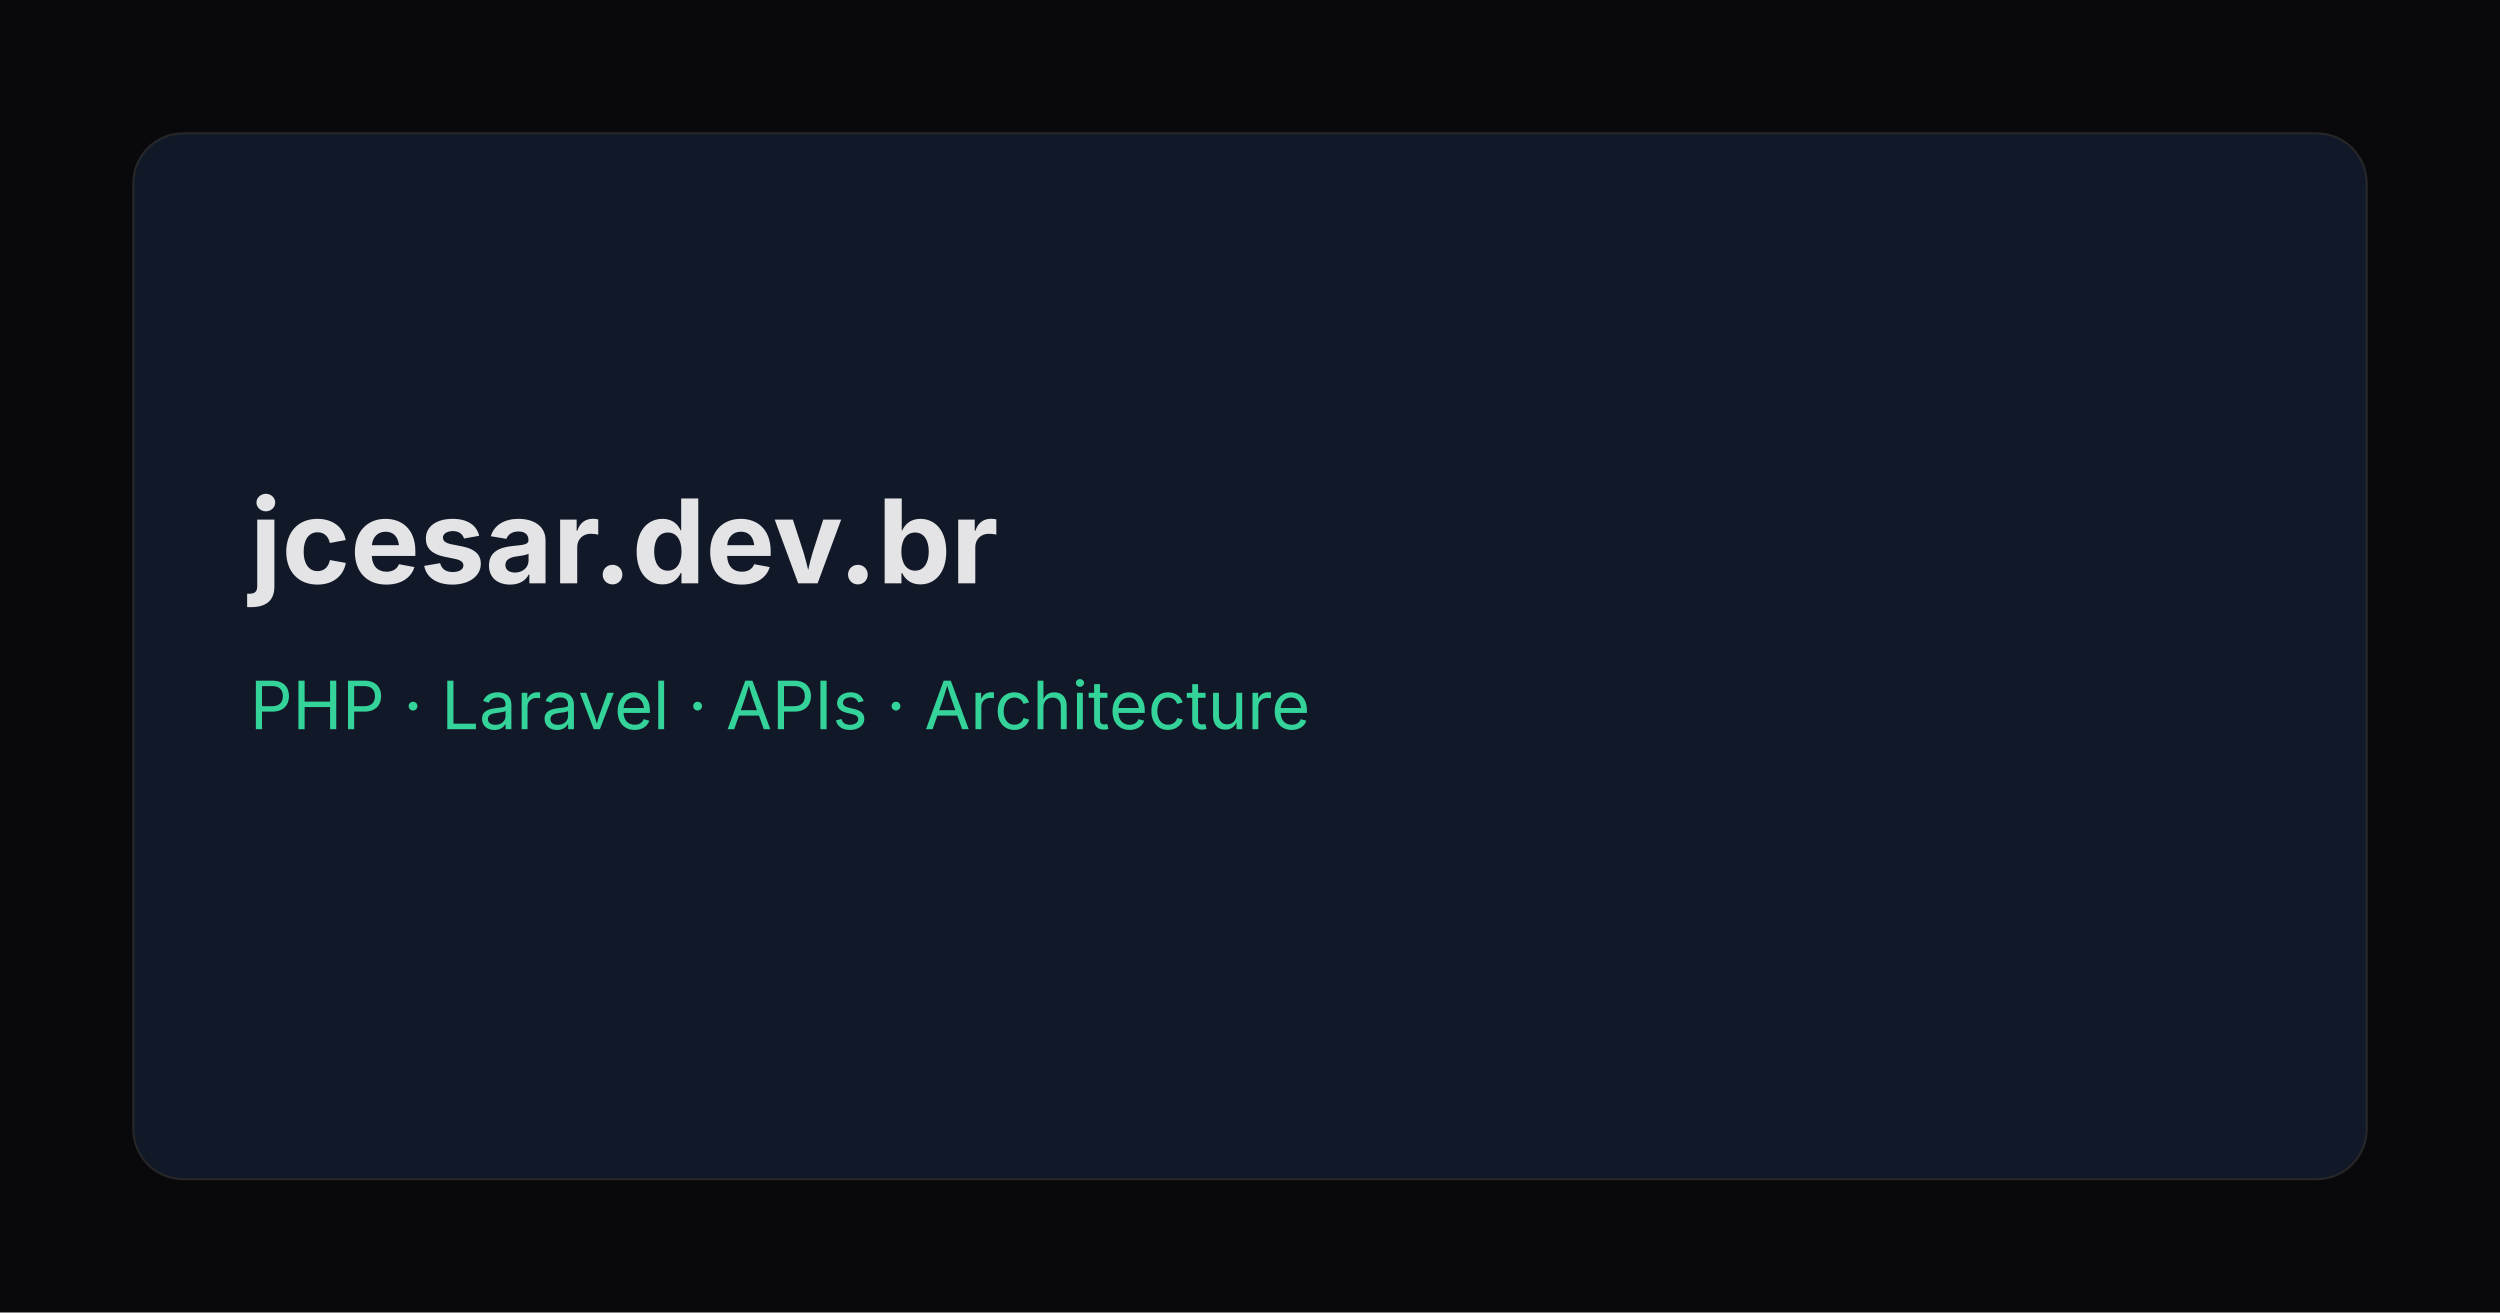
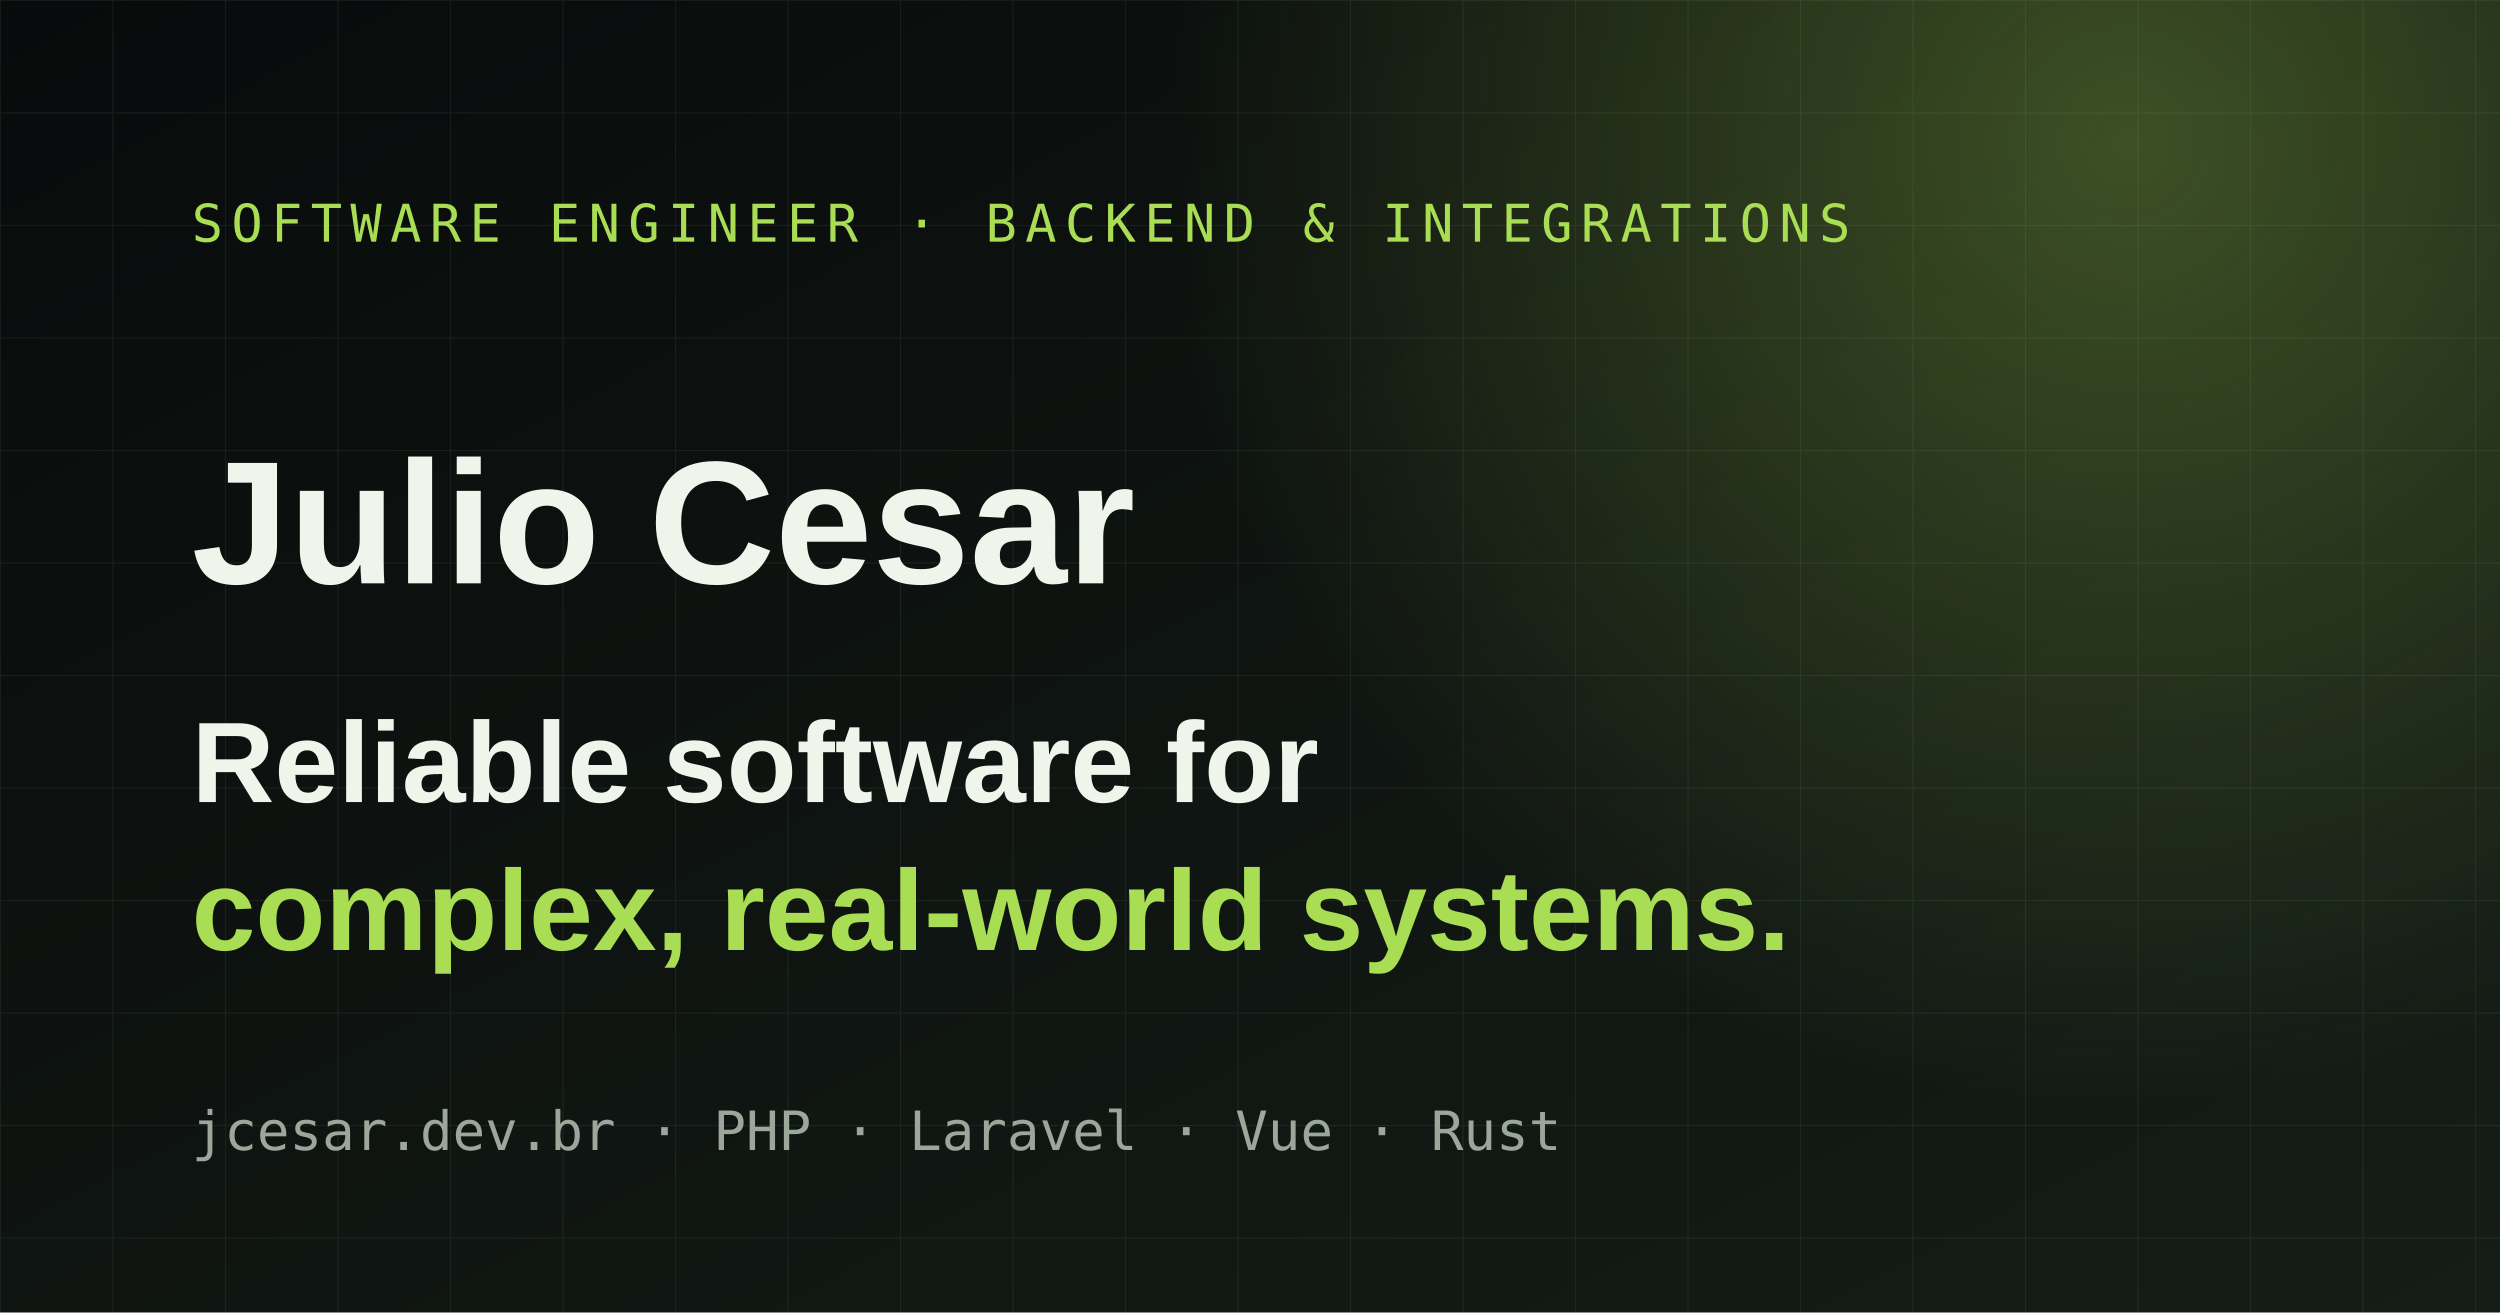
- <svg xmlns="http://www.w3.org/2000/svg" width="1200" height="630" viewBox="0 0 1200 630" fill="none">
-   <rect width="1200" height="630" fill="#09090B" />
-   <rect x="64" y="64" width="1072" height="502" rx="24" fill="#111827" stroke="#27272A" />
-   <text x="120" y="280" fill="#E4E4E7" font-family="Inter, sans-serif" font-size="56" font-weight="700">jcesar.dev.br</text>
-   <text x="120" y="350" fill="#34D399" font-family="Inter, sans-serif" font-size="32">PHP · Laravel · APIs · Architecture</text>
+ <svg xmlns="http://www.w3.org/2000/svg" width="1200" height="630" viewBox="0 0 1200 630">
+   <defs>
+     <linearGradient id="bg" x1="0" y1="0" x2="1" y2="1">
+       <stop stop-color="#080b0b" />
+       <stop offset="1" stop-color="#151d17" />
+     </linearGradient>
+     <radialGradient id="glow">
+       <stop stop-color="#a9dd53" stop-opacity=".3" />
+       <stop offset="1" stop-color="#a9dd53" stop-opacity="0" />
+     </radialGradient>
+     <pattern id="grid" width="54" height="54" patternUnits="userSpaceOnUse">
+       <path d="M54 0H0v54" fill="none" stroke="#e3efdd" stroke-opacity=".07" />
+     </pattern>
+   </defs>
+   <rect width="1200" height="630" fill="url(#bg)" />
+   <circle cx="1020" cy="70" r="460" fill="url(#glow)" />
+   <rect width="1200" height="630" fill="url(#grid)" />
+   <text x="92" y="116" fill="#a9dd53" font-family="monospace" font-size="25" letter-spacing="4">SOFTWARE ENGINEER · BACKEND &amp; INTEGRATIONS</text>
+   <text x="92" y="280" fill="#f0f5ec" font-family="Arial, sans-serif" font-size="84" font-weight="700">Julio Cesar</text>
+   <text x="92" y="385" fill="#f0f5ec" font-family="Arial, sans-serif" font-size="55" font-weight="700">Reliable software for</text>
+   <text x="92" y="456" fill="#a9dd53" font-family="Arial, sans-serif" font-size="55" font-weight="700">complex, real-world systems.</text>
+   <text x="92" y="552" fill="#9ba79a" font-family="monospace" font-size="26">jcesar.dev.br  ·  PHP  ·  Laravel  ·  Vue  ·  Rust</text>
</svg>
